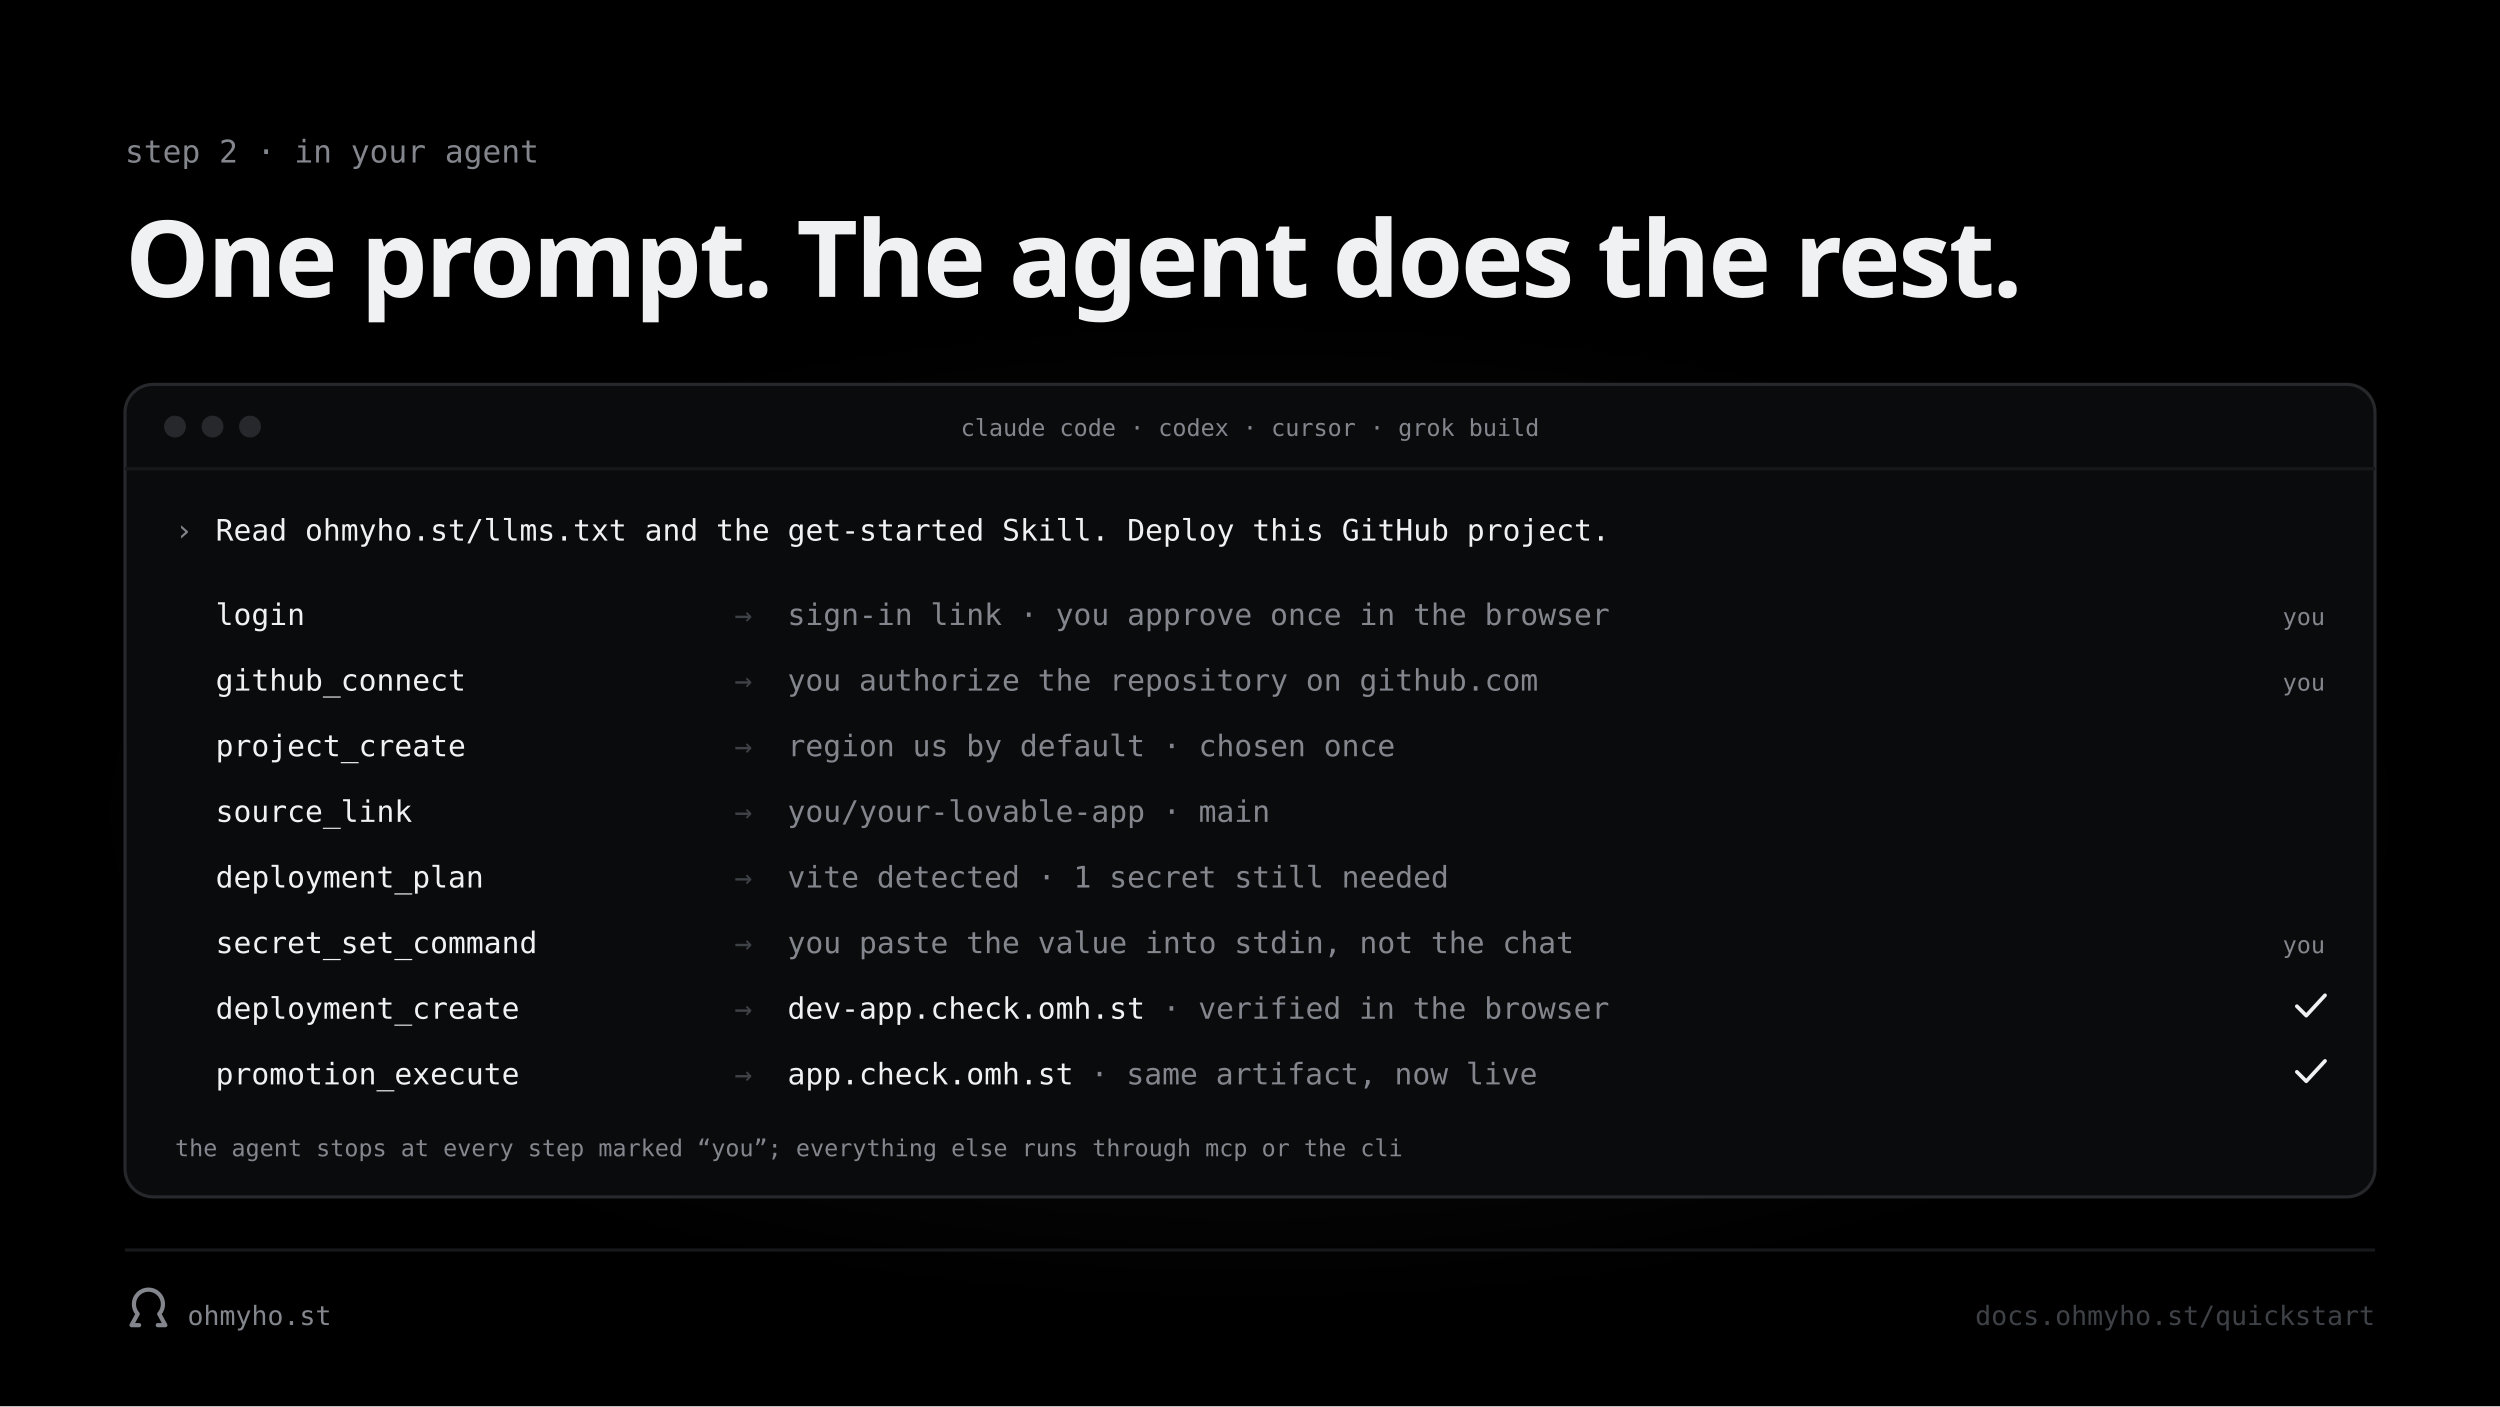
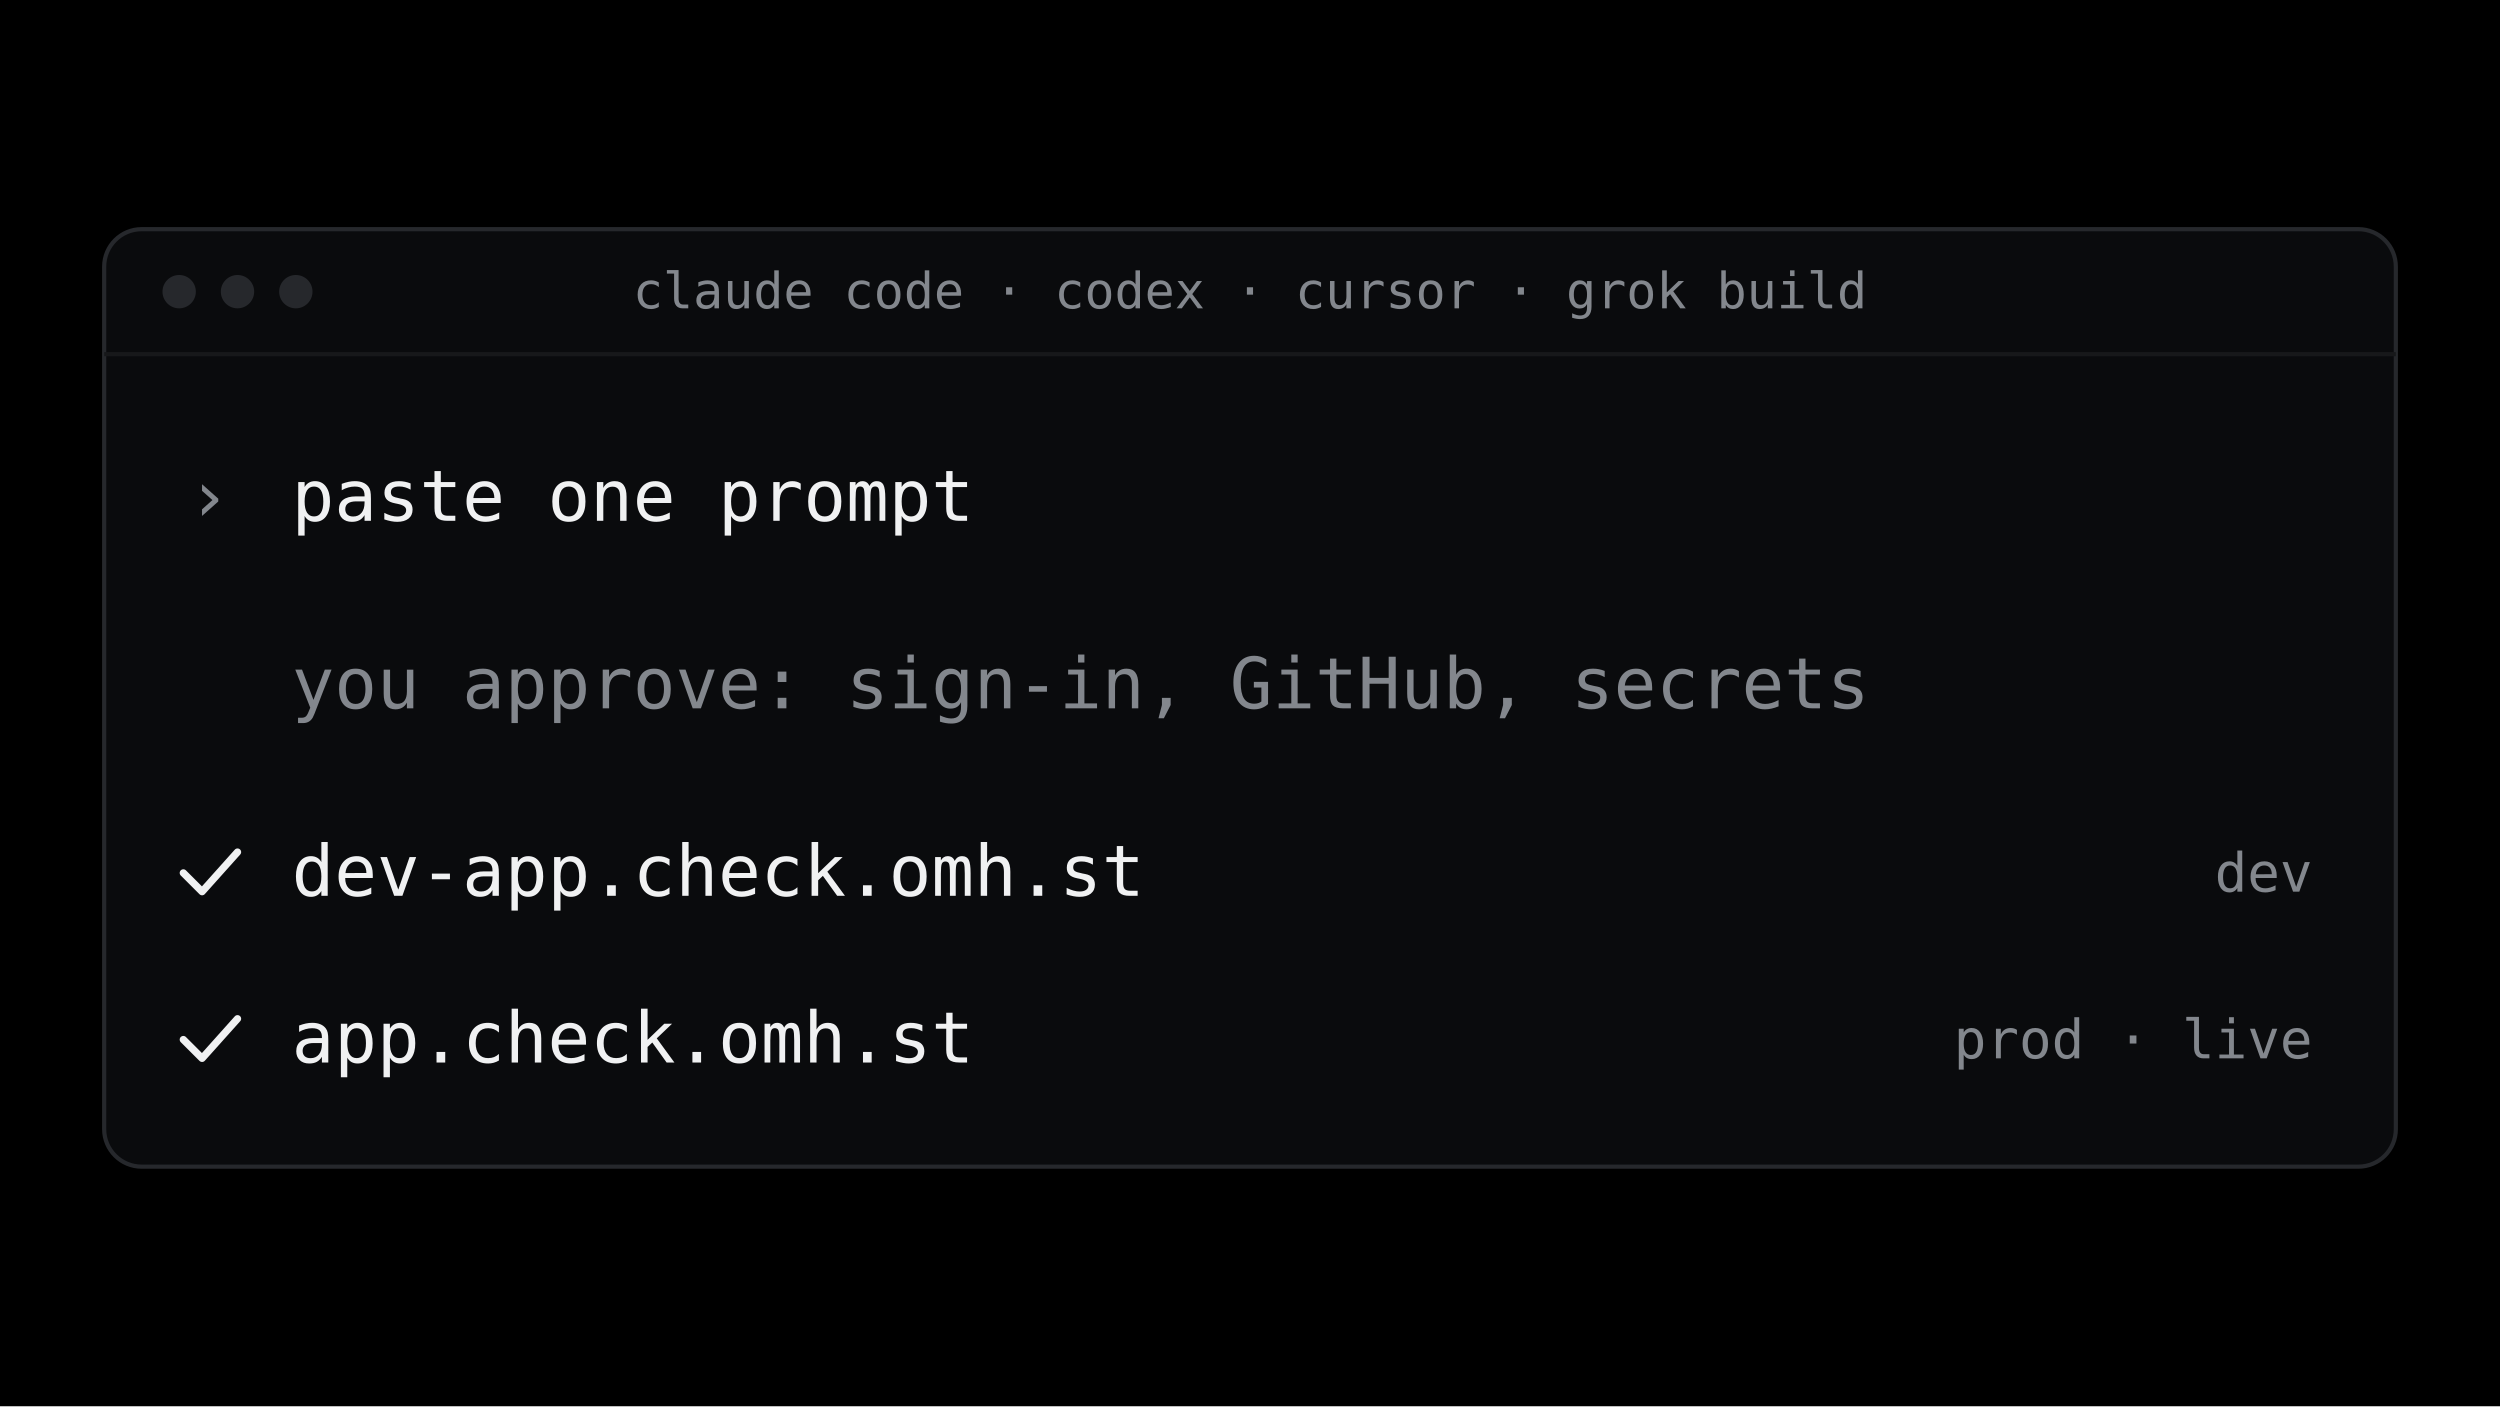
- <svg xmlns="http://www.w3.org/2000/svg" viewBox="0 0 1600 900" width="1600" height="900" role="img" aria-label="An agent session after one prompt: sign-in link, github_connect, project_create, source_link, deployment_plan, secret_set_command, deployment_create to a Dev URL, and promotion_execute to Prod. The same session works in Claude Code, Codex, Cursor or Grok Build.">
-   <defs>
-     <radialGradient id="glow" cx="50%" cy="50%" r="50%">
-       <stop offset="0%" stop-color="#F0F1F2" stop-opacity=".08" />
-       <stop offset="100%" stop-color="#F0F1F2" stop-opacity="0" />
-     </radialGradient>
-   </defs>
-   <rect width="1600" height="900" fill="#000" />
-   <ellipse cx="800" cy="520" rx="760" ry="320" fill="url(#glow)" />
-   <text x="80" y="104" font-family="'JetBrains Mono', monospace" font-size="20" fill="#83878D">step 2 · in your agent</text>
-   <text x="80" y="190" font-family="'Space Grotesk', sans-serif" font-weight="700" font-size="68" fill="#F0F1F2" letter-spacing="-1.5">One prompt. The agent does the rest.</text>
-   <rect x="80" y="246" width="1440" height="520" rx="18" fill="#0A0B0D" stroke="#26282C" stroke-width="2" />
-   <path d="M80 300 H1520" stroke="#17181A" stroke-width="2" />
-   <circle cx="112" cy="273" r="7" fill="#26282C" />
-   <circle cx="136" cy="273" r="7" fill="#26282C" />
-   <circle cx="160" cy="273" r="7" fill="#26282C" />
-   <text x="800" y="279" text-anchor="middle" font-family="'JetBrains Mono', monospace" font-size="15" fill="#83878D">claude code · codex · cursor · grok build</text>
-   <g font-family="'JetBrains Mono', monospace" font-size="19">
-     <text x="112" y="346" fill="#83878D">›</text>
-     <text x="138" y="346" fill="#F0F1F2">Read ohmyho.st/llms.txt and the get-started Skill. Deploy this GitHub project.</text>
-     <g fill="#F0F1F2">
-       <text x="138" y="400">login</text>
-       <text x="138" y="442">github_connect</text>
-       <text x="138" y="484">project_create</text>
-       <text x="138" y="526">source_link</text>
-       <text x="138" y="568">deployment_plan</text>
-       <text x="138" y="610">secret_set_command</text>
-       <text x="138" y="652">deployment_create</text>
-       <text x="138" y="694">promotion_execute</text>
-     </g>
-     <g fill="#3E4247">
-       <text x="470" y="400">→</text>
-       <text x="470" y="442">→</text>
-       <text x="470" y="484">→</text>
-       <text x="470" y="526">→</text>
-       <text x="470" y="568">→</text>
-       <text x="470" y="610">→</text>
-       <text x="470" y="652">→</text>
-       <text x="470" y="694">→</text>
-     </g>
-     <g fill="#83878D">
-       <text x="504" y="400">sign-in link · you approve once in the browser</text>
-       <text x="504" y="442">you authorize the repository on github.com</text>
-       <text x="504" y="484">region us by default · chosen once</text>
-       <text x="504" y="526">you/your-lovable-app · main</text>
-       <text x="504" y="568">vite detected · 1 secret still needed</text>
-       <text x="504" y="610">you paste the value into stdin, not the chat</text>
-     </g>
-     <text x="504" y="652" fill="#F0F1F2">dev-app.check.omh.st</text>
-     <text x="504" y="694" fill="#F0F1F2">app.check.omh.st</text>
-     <text x="744" y="652" fill="#83878D">· verified in the browser</text>
-     <text x="698" y="694" fill="#83878D">· same artifact, now live</text>
+ <svg xmlns="http://www.w3.org/2000/svg" viewBox="0 0 1200 675" width="1200" height="675" role="img" aria-label="Paste one prompt into Claude Code, Codex, Cursor or Grok Build; you approve the sign-in, GitHub and secrets; the agent returns a Dev URL and then the live Prod URL.">
+   <rect width="1200" height="675" fill="#000" />
+   <rect x="50" y="110" width="1100" height="450" rx="18" fill="#0A0B0D" stroke="#26282C" stroke-width="2" />
+   <path d="M50 170 H1150" stroke="#17181A" stroke-width="2" />
+   <g fill="#26282C">
+     <circle cx="86" cy="140" r="8" />
+     <circle cx="114" cy="140" r="8" />
+     <circle cx="142" cy="140" r="8" />
  </g>
-   <g fill="none" stroke="#F0F1F2" stroke-width="2.4" stroke-linecap="round" stroke-linejoin="round">
-     <path d="M1470 644 l6 6 l12 -13" />
-     <path d="M1470 686 l6 6 l12 -13" />
+   <text x="600" y="148" text-anchor="middle" font-family="'JetBrains Mono', monospace" font-size="24" fill="#83878D">claude code · codex · cursor · grok build</text>
+   <g font-family="'JetBrains Mono', monospace" font-size="34">
+     <text x="90" y="250" fill="#83878D">›</text>
+     <text x="140" y="250" fill="#F0F1F2">paste one prompt</text>
+     <text x="140" y="340" fill="#83878D">you approve: sign-in, GitHub, secrets</text>
+     <text x="140" y="430" fill="#F0F1F2">dev-app.check.omh.st</text>
+     <text x="140" y="510" fill="#F0F1F2">app.check.omh.st</text>
  </g>
-   <g font-family="'JetBrains Mono', monospace" font-size="15" fill="#83878D" text-anchor="end">
-     <text x="1488" y="400">you</text>
-     <text x="1488" y="442">you</text>
-     <text x="1488" y="610">you</text>
+   <g font-family="'JetBrains Mono', monospace" font-size="26" fill="#83878D" text-anchor="end">
+     <text x="1110" y="428">dev</text>
+     <text x="1110" y="508">prod · live</text>
  </g>
-   <text x="112" y="740" font-family="'JetBrains Mono', monospace" font-size="15" fill="#83878D">the agent stops at every step marked “you”; everything else runs through mcp or the cli</text>
-   <line x1="80" y1="800" x2="1520" y2="800" stroke="#17181A" stroke-width="2" />
-   <path d="M30 87 H14 L27 63 A31 31 0 1 1 73 63 L86 87 H70" transform="translate(80 822) scale(.3)" fill="none" stroke="#83878D" stroke-width="9" stroke-linecap="round" stroke-linejoin="round" />
-   <text x="120" y="848" font-family="'JetBrains Mono', monospace" font-size="17" fill="#83878D">ohmyho.st</text>
-   <text x="1520" y="848" text-anchor="end" font-family="'JetBrains Mono', monospace" font-size="17" fill="#3E4247">docs.ohmyho.st/quickstart</text>
+   <g fill="none" stroke="#F0F1F2" stroke-width="3.5" stroke-linecap="round" stroke-linejoin="round">
+     <path d="M88 419 l9 9 l17 -19" />
+     <path d="M88 499 l9 9 l17 -19" />
+   </g>
</svg>
